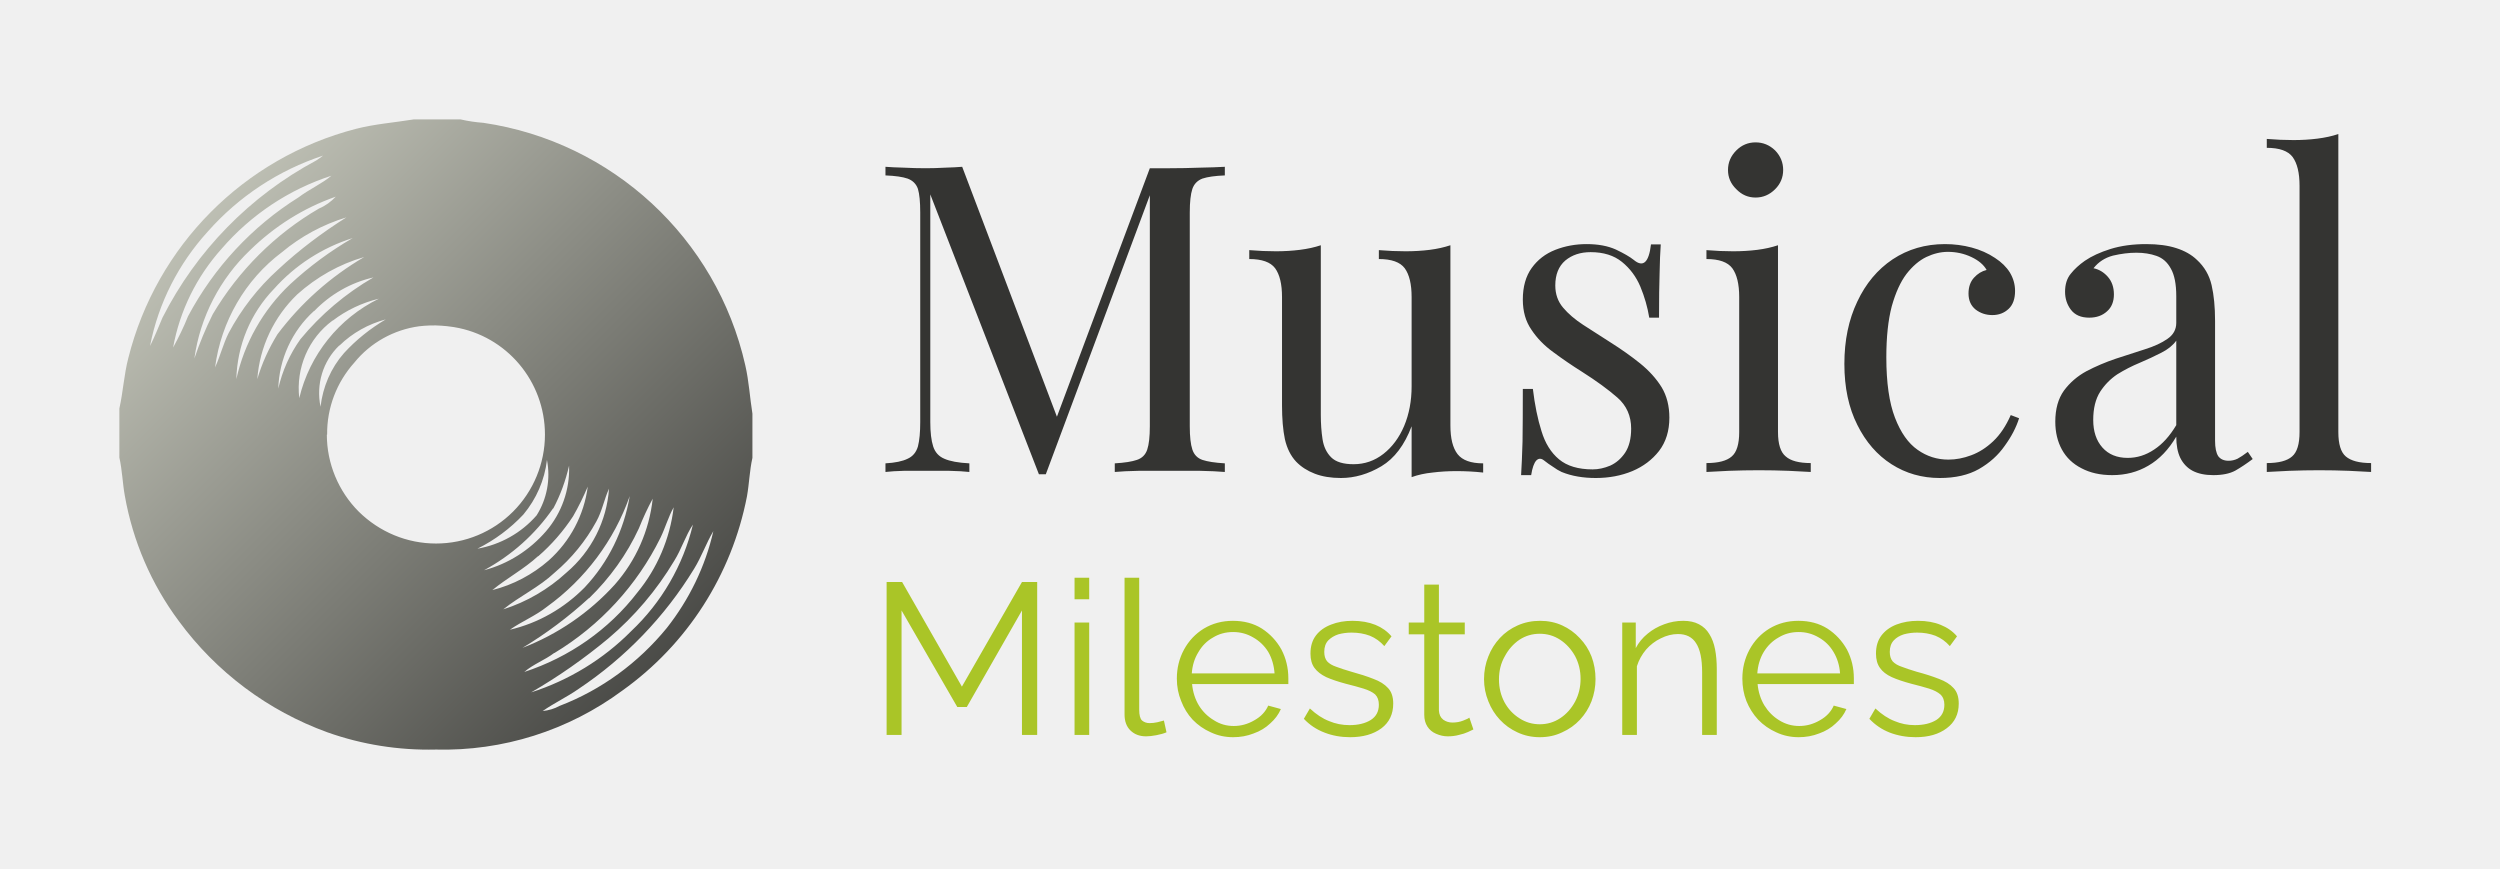
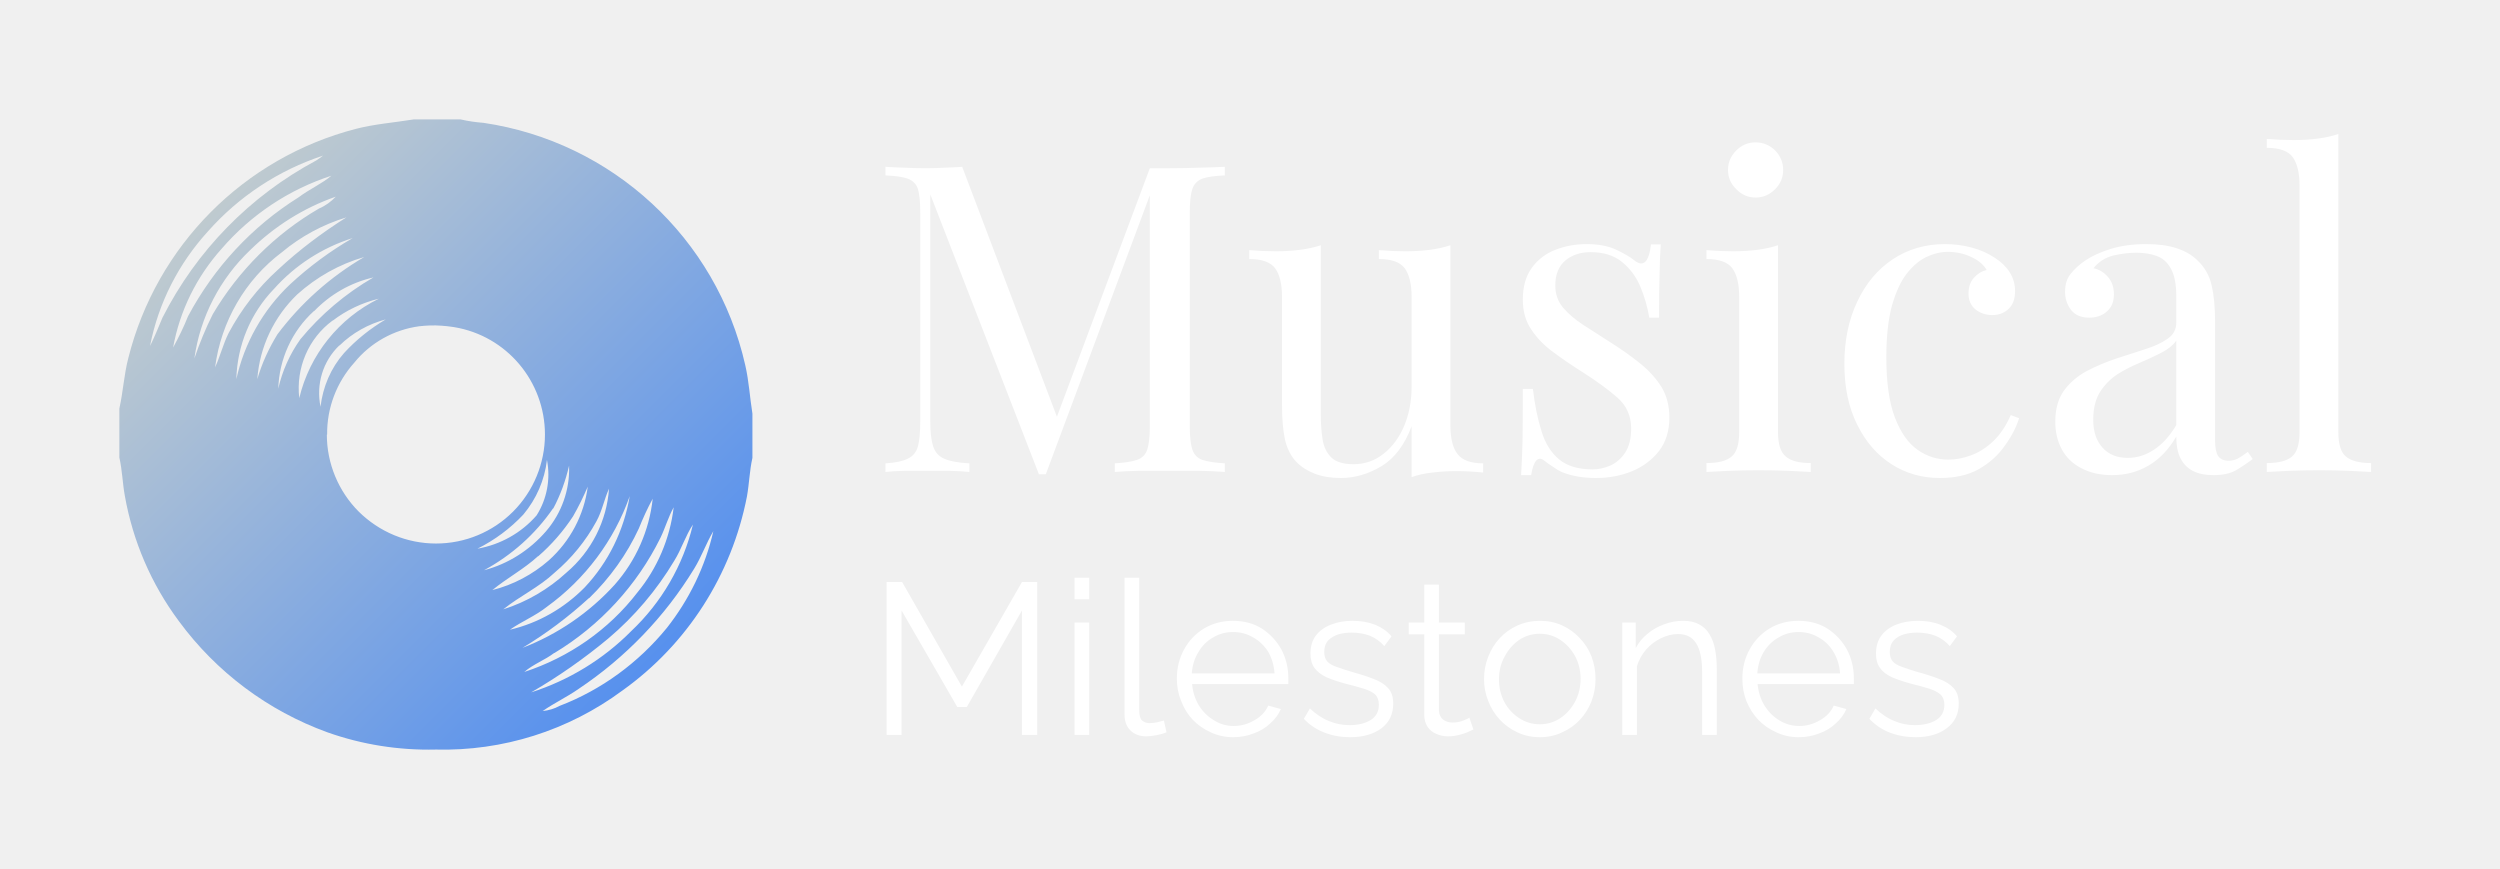
<svg xmlns="http://www.w3.org/2000/svg" version="1.1" xmlnsXlink="http://www.w3.org/1999/xlink" xmlnsSvgjs="http://svgjs.dev/svgjs" viewBox="0 0 8.7 3.024">
  <g transform="matrix(1,0,0,1,3.018417,0.4664594)">
    <g>
-       <path d=" M 1.244 0.114 L 1.244 0.144 Q 1.193 0.146 1.166 0.155 Q 1.14 0.165 1.131 0.191 Q 1.122 0.218 1.122 0.273 L 1.122 1.017 Q 1.122 1.071 1.131 1.098 Q 1.14 1.125 1.166 1.134 Q 1.193 1.143 1.244 1.146 L 1.244 1.176 Q 1.209 1.173 1.157 1.172 Q 1.105 1.172 1.053 1.172 Q 0.995 1.172 0.944 1.172 Q 0.893 1.173 0.861 1.176 L 0.861 1.146 Q 0.912 1.143 0.938 1.134 Q 0.965 1.125 0.974 1.098 Q 0.983 1.071 0.983 1.017 L 0.983 0.192 L 0.989 0.197 L 0.621 1.184 L 0.597 1.184 L 0.219 0.21 L 0.219 1.002 Q 0.219 1.056 0.229 1.087 Q 0.239 1.118 0.268 1.13 Q 0.297 1.143 0.355 1.146 L 0.355 1.176 Q 0.329 1.173 0.285 1.172 Q 0.241 1.172 0.203 1.172 Q 0.165 1.172 0.127 1.172 Q 0.088 1.173 0.063 1.176 L 0.063 1.146 Q 0.114 1.143 0.14 1.13 Q 0.167 1.118 0.176 1.087 Q 0.184 1.056 0.184 1.002 L 0.184 0.273 Q 0.184 0.218 0.176 0.191 Q 0.167 0.165 0.14 0.155 Q 0.114 0.146 0.063 0.144 L 0.063 0.114 Q 0.088 0.116 0.127 0.117 Q 0.165 0.119 0.203 0.119 Q 0.236 0.119 0.271 0.117 Q 0.306 0.116 0.33 0.114 L 0.67 1.011 L 0.645 1.023 L 0.983 0.119 Q 1 0.119 1.018 0.119 Q 1.035 0.119 1.053 0.119 Q 1.105 0.119 1.157 0.117 Q 1.209 0.116 1.244 0.114 Z M 2.029 0.387 L 2.029 1.014 Q 2.029 1.082 2.054 1.114 Q 2.079 1.146 2.143 1.146 L 2.143 1.178 Q 2.097 1.173 2.05 1.173 Q 2.007 1.173 1.967 1.178 Q 1.927 1.182 1.894 1.194 L 1.894 1.017 Q 1.857 1.115 1.789 1.156 Q 1.72 1.197 1.648 1.197 Q 1.596 1.197 1.557 1.182 Q 1.518 1.167 1.492 1.14 Q 1.464 1.11 1.453 1.062 Q 1.443 1.014 1.443 0.944 L 1.443 0.567 Q 1.443 0.5 1.419 0.467 Q 1.395 0.435 1.329 0.435 L 1.329 0.404 Q 1.377 0.408 1.422 0.408 Q 1.465 0.408 1.505 0.403 Q 1.545 0.398 1.578 0.387 L 1.578 0.977 Q 1.578 1.023 1.584 1.062 Q 1.59 1.101 1.614 1.125 Q 1.638 1.149 1.692 1.149 Q 1.75 1.149 1.796 1.113 Q 1.842 1.077 1.868 1.016 Q 1.894 0.954 1.894 0.878 L 1.894 0.567 Q 1.894 0.5 1.87 0.467 Q 1.846 0.435 1.78 0.435 L 1.78 0.404 Q 1.828 0.408 1.873 0.408 Q 1.917 0.408 1.957 0.403 Q 1.996 0.398 2.029 0.387 Z M 2.503 0.383 Q 2.563 0.383 2.605 0.402 Q 2.647 0.422 2.667 0.438 Q 2.716 0.479 2.727 0.384 L 2.761 0.384 Q 2.758 0.426 2.757 0.484 Q 2.755 0.542 2.755 0.639 L 2.721 0.639 Q 2.712 0.584 2.69 0.531 Q 2.668 0.479 2.626 0.445 Q 2.584 0.411 2.517 0.411 Q 2.464 0.411 2.429 0.44 Q 2.394 0.47 2.394 0.527 Q 2.394 0.572 2.421 0.604 Q 2.448 0.636 2.491 0.664 Q 2.535 0.692 2.586 0.725 Q 2.643 0.761 2.689 0.798 Q 2.736 0.836 2.764 0.881 Q 2.791 0.926 2.791 0.987 Q 2.791 1.056 2.755 1.103 Q 2.719 1.149 2.662 1.173 Q 2.604 1.197 2.535 1.197 Q 2.502 1.197 2.473 1.192 Q 2.443 1.187 2.416 1.176 Q 2.401 1.169 2.386 1.158 Q 2.37 1.148 2.355 1.136 Q 2.34 1.124 2.328 1.136 Q 2.316 1.149 2.31 1.187 L 2.275 1.187 Q 2.278 1.139 2.28 1.07 Q 2.281 1.001 2.281 0.887 L 2.316 0.887 Q 2.326 0.971 2.346 1.034 Q 2.365 1.097 2.407 1.132 Q 2.449 1.167 2.524 1.167 Q 2.554 1.167 2.585 1.154 Q 2.616 1.14 2.637 1.109 Q 2.658 1.077 2.658 1.025 Q 2.658 0.959 2.61 0.917 Q 2.562 0.875 2.488 0.828 Q 2.434 0.794 2.387 0.759 Q 2.34 0.725 2.311 0.681 Q 2.281 0.638 2.281 0.576 Q 2.281 0.509 2.312 0.466 Q 2.343 0.423 2.394 0.403 Q 2.445 0.383 2.503 0.383 Z M 3.091 0.029 Q 3.13 0.029 3.159 0.057 Q 3.187 0.086 3.187 0.125 Q 3.187 0.164 3.159 0.192 Q 3.13 0.221 3.091 0.221 Q 3.052 0.221 3.024 0.192 Q 2.995 0.164 2.995 0.125 Q 2.995 0.086 3.024 0.057 Q 3.052 0.029 3.091 0.029 Z M 3.169 0.387 L 3.169 1.037 Q 3.169 1.1 3.196 1.122 Q 3.222 1.145 3.283 1.145 L 3.283 1.176 Q 3.258 1.175 3.206 1.172 Q 3.154 1.17 3.102 1.17 Q 3.051 1.17 2.998 1.172 Q 2.946 1.175 2.92 1.176 L 2.92 1.145 Q 2.982 1.145 3.008 1.122 Q 3.034 1.1 3.034 1.037 L 3.034 0.567 Q 3.034 0.5 3.01 0.467 Q 2.986 0.435 2.92 0.435 L 2.92 0.404 Q 2.968 0.408 3.013 0.408 Q 3.057 0.408 3.097 0.403 Q 3.136 0.398 3.169 0.387 Z M 3.75 0.383 Q 3.798 0.383 3.843 0.395 Q 3.888 0.407 3.924 0.431 Q 3.958 0.453 3.976 0.482 Q 3.994 0.512 3.994 0.546 Q 3.994 0.587 3.972 0.608 Q 3.949 0.63 3.915 0.63 Q 3.882 0.63 3.857 0.611 Q 3.832 0.591 3.832 0.555 Q 3.832 0.521 3.851 0.5 Q 3.87 0.479 3.895 0.473 Q 3.88 0.446 3.842 0.428 Q 3.804 0.41 3.76 0.41 Q 3.723 0.41 3.685 0.428 Q 3.648 0.446 3.616 0.487 Q 3.585 0.528 3.565 0.599 Q 3.546 0.671 3.546 0.777 Q 3.546 0.909 3.576 0.987 Q 3.606 1.065 3.655 1.099 Q 3.703 1.133 3.762 1.133 Q 3.801 1.133 3.841 1.118 Q 3.882 1.103 3.918 1.069 Q 3.954 1.035 3.979 0.978 L 4.008 0.989 Q 3.993 1.037 3.958 1.085 Q 3.924 1.134 3.868 1.166 Q 3.813 1.197 3.732 1.197 Q 3.639 1.197 3.564 1.149 Q 3.489 1.101 3.445 1.012 Q 3.4 0.923 3.4 0.8 Q 3.4 0.677 3.445 0.583 Q 3.489 0.489 3.568 0.436 Q 3.648 0.383 3.75 0.383 Z M 4.332 1.187 Q 4.27 1.187 4.225 1.163 Q 4.18 1.14 4.157 1.098 Q 4.134 1.056 4.134 1.001 Q 4.134 0.935 4.164 0.893 Q 4.195 0.851 4.243 0.825 Q 4.291 0.8 4.344 0.782 Q 4.398 0.765 4.446 0.749 Q 4.494 0.734 4.524 0.713 Q 4.555 0.692 4.555 0.657 L 4.555 0.564 Q 4.555 0.501 4.536 0.468 Q 4.518 0.435 4.486 0.424 Q 4.455 0.413 4.416 0.413 Q 4.378 0.413 4.335 0.423 Q 4.293 0.434 4.267 0.467 Q 4.296 0.473 4.317 0.497 Q 4.338 0.521 4.338 0.558 Q 4.338 0.596 4.314 0.617 Q 4.29 0.639 4.252 0.639 Q 4.209 0.639 4.188 0.611 Q 4.168 0.584 4.168 0.549 Q 4.168 0.51 4.188 0.486 Q 4.207 0.462 4.237 0.441 Q 4.272 0.417 4.326 0.4 Q 4.381 0.383 4.45 0.383 Q 4.512 0.383 4.555 0.397 Q 4.599 0.411 4.627 0.438 Q 4.666 0.474 4.678 0.526 Q 4.69 0.578 4.69 0.65 L 4.69 1.067 Q 4.69 1.104 4.701 1.121 Q 4.713 1.137 4.737 1.137 Q 4.753 1.137 4.768 1.13 Q 4.783 1.122 4.804 1.106 L 4.821 1.131 Q 4.789 1.155 4.761 1.171 Q 4.732 1.187 4.684 1.187 Q 4.641 1.187 4.612 1.172 Q 4.584 1.157 4.569 1.127 Q 4.555 1.098 4.555 1.053 Q 4.515 1.121 4.458 1.154 Q 4.402 1.187 4.332 1.187 Z M 4.386 1.127 Q 4.435 1.127 4.478 1.098 Q 4.521 1.07 4.555 1.013 L 4.555 0.719 Q 4.537 0.744 4.503 0.761 Q 4.468 0.779 4.428 0.796 Q 4.387 0.813 4.35 0.836 Q 4.314 0.86 4.29 0.897 Q 4.266 0.935 4.266 0.995 Q 4.266 1.055 4.298 1.091 Q 4.33 1.127 4.386 1.127 Z M 5.119 2.220446049250313e-16 L 5.119 1.037 Q 5.119 1.1 5.145 1.122 Q 5.172 1.145 5.233 1.145 L 5.233 1.176 Q 5.208 1.175 5.156 1.172 Q 5.104 1.17 5.052 1.17 Q 5.001 1.17 4.948 1.172 Q 4.896 1.175 4.87 1.176 L 4.87 1.145 Q 4.932 1.145 4.958 1.122 Q 4.984 1.1 4.984 1.037 L 4.984 0.18 Q 4.984 0.113 4.96 0.08 Q 4.936 0.048 4.87 0.048 L 4.87 0.017 Q 4.918 0.021 4.963 0.021 Q 5.007 0.021 5.046 0.016 Q 5.086 0.011 5.119 2.220446049250313e-16 Z" fill="#343432" fill-rule="nonzero" />
+       <path d=" M 1.244 0.114 L 1.244 0.144 Q 1.193 0.146 1.166 0.155 Q 1.14 0.165 1.131 0.191 Q 1.122 0.218 1.122 0.273 L 1.122 1.017 Q 1.122 1.071 1.131 1.098 Q 1.14 1.125 1.166 1.134 Q 1.193 1.143 1.244 1.146 L 1.244 1.176 Q 1.209 1.173 1.157 1.172 Q 1.105 1.172 1.053 1.172 Q 0.995 1.172 0.944 1.172 Q 0.893 1.173 0.861 1.176 L 0.861 1.146 Q 0.912 1.143 0.938 1.134 Q 0.965 1.125 0.974 1.098 Q 0.983 1.071 0.983 1.017 L 0.983 0.192 L 0.989 0.197 L 0.621 1.184 L 0.597 1.184 L 0.219 0.21 L 0.219 1.002 Q 0.219 1.056 0.229 1.087 Q 0.239 1.118 0.268 1.13 Q 0.297 1.143 0.355 1.146 L 0.355 1.176 Q 0.329 1.173 0.285 1.172 Q 0.241 1.172 0.203 1.172 Q 0.165 1.172 0.127 1.172 Q 0.088 1.173 0.063 1.176 L 0.063 1.146 Q 0.114 1.143 0.14 1.13 Q 0.167 1.118 0.176 1.087 Q 0.184 1.056 0.184 1.002 L 0.184 0.273 Q 0.184 0.218 0.176 0.191 Q 0.167 0.165 0.14 0.155 Q 0.114 0.146 0.063 0.144 L 0.063 0.114 Q 0.088 0.116 0.127 0.117 Q 0.165 0.119 0.203 0.119 Q 0.236 0.119 0.271 0.117 Q 0.306 0.116 0.33 0.114 L 0.67 1.011 L 0.645 1.023 L 0.983 0.119 Q 1 0.119 1.018 0.119 Q 1.035 0.119 1.053 0.119 Q 1.105 0.119 1.157 0.117 Q 1.209 0.116 1.244 0.114 Z M 2.029 0.387 L 2.029 1.014 Q 2.029 1.082 2.054 1.114 Q 2.079 1.146 2.143 1.146 L 2.143 1.178 Q 2.097 1.173 2.05 1.173 Q 2.007 1.173 1.967 1.178 Q 1.927 1.182 1.894 1.194 L 1.894 1.017 Q 1.857 1.115 1.789 1.156 Q 1.72 1.197 1.648 1.197 Q 1.596 1.197 1.557 1.182 Q 1.518 1.167 1.492 1.14 Q 1.464 1.11 1.453 1.062 Q 1.443 1.014 1.443 0.944 L 1.443 0.567 Q 1.443 0.5 1.419 0.467 Q 1.395 0.435 1.329 0.435 L 1.329 0.404 Q 1.377 0.408 1.422 0.408 Q 1.465 0.408 1.505 0.403 Q 1.545 0.398 1.578 0.387 L 1.578 0.977 Q 1.578 1.023 1.584 1.062 Q 1.59 1.101 1.614 1.125 Q 1.638 1.149 1.692 1.149 Q 1.75 1.149 1.796 1.113 Q 1.842 1.077 1.868 1.016 Q 1.894 0.954 1.894 0.878 L 1.894 0.567 Q 1.894 0.5 1.87 0.467 Q 1.846 0.435 1.78 0.435 L 1.78 0.404 Q 1.828 0.408 1.873 0.408 Q 1.917 0.408 1.957 0.403 Q 1.996 0.398 2.029 0.387 Z M 2.503 0.383 Q 2.563 0.383 2.605 0.402 Q 2.647 0.422 2.667 0.438 Q 2.716 0.479 2.727 0.384 L 2.761 0.384 Q 2.758 0.426 2.757 0.484 Q 2.755 0.542 2.755 0.639 L 2.721 0.639 Q 2.712 0.584 2.69 0.531 Q 2.668 0.479 2.626 0.445 Q 2.584 0.411 2.517 0.411 Q 2.464 0.411 2.429 0.44 Q 2.394 0.47 2.394 0.527 Q 2.394 0.572 2.421 0.604 Q 2.448 0.636 2.491 0.664 Q 2.535 0.692 2.586 0.725 Q 2.643 0.761 2.689 0.798 Q 2.736 0.836 2.764 0.881 Q 2.791 0.926 2.791 0.987 Q 2.791 1.056 2.755 1.103 Q 2.719 1.149 2.662 1.173 Q 2.604 1.197 2.535 1.197 Q 2.502 1.197 2.473 1.192 Q 2.443 1.187 2.416 1.176 Q 2.401 1.169 2.386 1.158 Q 2.37 1.148 2.355 1.136 Q 2.34 1.124 2.328 1.136 Q 2.316 1.149 2.31 1.187 L 2.275 1.187 Q 2.278 1.139 2.28 1.07 Q 2.281 1.001 2.281 0.887 L 2.316 0.887 Q 2.326 0.971 2.346 1.034 Q 2.365 1.097 2.407 1.132 Q 2.449 1.167 2.524 1.167 Q 2.554 1.167 2.585 1.154 Q 2.616 1.14 2.637 1.109 Q 2.658 1.077 2.658 1.025 Q 2.658 0.959 2.61 0.917 Q 2.562 0.875 2.488 0.828 Q 2.434 0.794 2.387 0.759 Q 2.34 0.725 2.311 0.681 Q 2.281 0.638 2.281 0.576 Q 2.281 0.509 2.312 0.466 Q 2.343 0.423 2.394 0.403 Q 2.445 0.383 2.503 0.383 Z M 3.091 0.029 Q 3.13 0.029 3.159 0.057 Q 3.187 0.086 3.187 0.125 Q 3.187 0.164 3.159 0.192 Q 3.13 0.221 3.091 0.221 Q 3.052 0.221 3.024 0.192 Q 2.995 0.164 2.995 0.125 Q 2.995 0.086 3.024 0.057 Q 3.052 0.029 3.091 0.029 Z M 3.169 0.387 L 3.169 1.037 Q 3.169 1.1 3.196 1.122 Q 3.222 1.145 3.283 1.145 L 3.283 1.176 Q 3.258 1.175 3.206 1.172 Q 3.154 1.17 3.102 1.17 Q 3.051 1.17 2.998 1.172 Q 2.946 1.175 2.92 1.176 L 2.92 1.145 Q 2.982 1.145 3.008 1.122 Q 3.034 1.1 3.034 1.037 L 3.034 0.567 Q 3.034 0.5 3.01 0.467 Q 2.986 0.435 2.92 0.435 L 2.92 0.404 Q 2.968 0.408 3.013 0.408 Q 3.057 0.408 3.097 0.403 Q 3.136 0.398 3.169 0.387 Z M 3.75 0.383 Q 3.798 0.383 3.843 0.395 Q 3.888 0.407 3.924 0.431 Q 3.958 0.453 3.976 0.482 Q 3.994 0.512 3.994 0.546 Q 3.994 0.587 3.972 0.608 Q 3.949 0.63 3.915 0.63 Q 3.882 0.63 3.857 0.611 Q 3.832 0.591 3.832 0.555 Q 3.832 0.521 3.851 0.5 Q 3.87 0.479 3.895 0.473 Q 3.88 0.446 3.842 0.428 Q 3.804 0.41 3.76 0.41 Q 3.723 0.41 3.685 0.428 Q 3.648 0.446 3.616 0.487 Q 3.585 0.528 3.565 0.599 Q 3.546 0.671 3.546 0.777 Q 3.546 0.909 3.576 0.987 Q 3.606 1.065 3.655 1.099 Q 3.703 1.133 3.762 1.133 Q 3.801 1.133 3.841 1.118 Q 3.882 1.103 3.918 1.069 Q 3.954 1.035 3.979 0.978 L 4.008 0.989 Q 3.993 1.037 3.958 1.085 Q 3.924 1.134 3.868 1.166 Q 3.813 1.197 3.732 1.197 Q 3.639 1.197 3.564 1.149 Q 3.489 1.101 3.445 1.012 Q 3.4 0.923 3.4 0.8 Q 3.4 0.677 3.445 0.583 Q 3.489 0.489 3.568 0.436 Q 3.648 0.383 3.75 0.383 Z M 4.332 1.187 Q 4.27 1.187 4.225 1.163 Q 4.18 1.14 4.157 1.098 Q 4.134 1.056 4.134 1.001 Q 4.134 0.935 4.164 0.893 Q 4.195 0.851 4.243 0.825 Q 4.291 0.8 4.344 0.782 Q 4.398 0.765 4.446 0.749 Q 4.494 0.734 4.524 0.713 Q 4.555 0.692 4.555 0.657 L 4.555 0.564 Q 4.555 0.501 4.536 0.468 Q 4.518 0.435 4.486 0.424 Q 4.455 0.413 4.416 0.413 Q 4.378 0.413 4.335 0.423 Q 4.293 0.434 4.267 0.467 Q 4.296 0.473 4.317 0.497 Q 4.338 0.521 4.338 0.558 Q 4.338 0.596 4.314 0.617 Q 4.29 0.639 4.252 0.639 Q 4.209 0.639 4.188 0.611 Q 4.168 0.584 4.168 0.549 Q 4.168 0.51 4.188 0.486 Q 4.207 0.462 4.237 0.441 Q 4.272 0.417 4.326 0.4 Q 4.381 0.383 4.45 0.383 Q 4.512 0.383 4.555 0.397 Q 4.599 0.411 4.627 0.438 Q 4.666 0.474 4.678 0.526 Q 4.69 0.578 4.69 0.65 L 4.69 1.067 Q 4.69 1.104 4.701 1.121 Q 4.713 1.137 4.737 1.137 Q 4.753 1.137 4.768 1.13 Q 4.783 1.122 4.804 1.106 L 4.821 1.131 Q 4.789 1.155 4.761 1.171 Q 4.732 1.187 4.684 1.187 Q 4.641 1.187 4.612 1.172 Q 4.584 1.157 4.569 1.127 Q 4.555 1.098 4.555 1.053 Q 4.515 1.121 4.458 1.154 Q 4.402 1.187 4.332 1.187 Z M 4.386 1.127 Q 4.435 1.127 4.478 1.098 Q 4.521 1.07 4.555 1.013 L 4.555 0.719 Q 4.537 0.744 4.503 0.761 Q 4.468 0.779 4.428 0.796 Q 4.387 0.813 4.35 0.836 Q 4.314 0.86 4.29 0.897 Q 4.266 0.935 4.266 0.995 Q 4.266 1.055 4.298 1.091 Q 4.33 1.127 4.386 1.127 Z M 5.119 2.220446049250313e-16 L 5.119 1.037 Q 5.119 1.1 5.145 1.122 Q 5.172 1.145 5.233 1.145 L 5.233 1.176 Q 5.208 1.175 5.156 1.172 Q 5.104 1.17 5.052 1.17 Q 5.001 1.17 4.948 1.172 Q 4.896 1.175 4.87 1.176 L 4.87 1.145 Q 4.932 1.145 4.958 1.122 Q 4.984 1.1 4.984 1.037 L 4.984 0.18 Q 4.984 0.113 4.96 0.08 Q 4.936 0.048 4.87 0.048 L 4.87 0.017 Q 4.918 0.021 4.963 0.021 Q 5.007 0.021 5.046 0.016 Q 5.086 0.011 5.119 2.220446049250313e-16 Z" fill="#ffffff" fill-rule="nonzero" />
    </g>
    <g>
-       <path d=" M 0.538 2.091 L 0.538 1.658 L 0.346 1.994 L 0.313 1.994 L 0.119 1.658 L 0.119 2.091 L 0.067 2.091 L 0.067 1.559 L 0.121 1.559 L 0.329 1.923 L 0.538 1.559 L 0.591 1.559 L 0.591 2.091 L 0.538 2.091 Z M 0.721 2.091 L 0.721 1.7 L 0.772 1.7 L 0.772 2.091 L 0.721 2.091 Z M 0.721 1.619 L 0.721 1.544 L 0.772 1.544 L 0.772 1.619 L 0.721 1.619 Z M 0.895 1.544 L 0.946 1.544 L 0.946 2.003 Q 0.946 2.032 0.956 2.041 Q 0.967 2.05 0.982 2.05 Q 0.995 2.05 1.009 2.047 Q 1.022 2.044 1.032 2.041 L 1.041 2.082 Q 1.027 2.088 1.006 2.092 Q 0.985 2.096 0.97 2.096 Q 0.936 2.096 0.915 2.075 Q 0.895 2.055 0.895 2.02 L 0.895 1.544 Z M 1.273 2.099 Q 1.231 2.099 1.195 2.082 Q 1.159 2.066 1.132 2.038 Q 1.106 2.01 1.092 1.973 Q 1.077 1.937 1.077 1.895 Q 1.077 1.84 1.102 1.794 Q 1.127 1.748 1.171 1.721 Q 1.216 1.694 1.272 1.694 Q 1.33 1.694 1.373 1.721 Q 1.416 1.749 1.441 1.794 Q 1.465 1.84 1.465 1.894 Q 1.465 1.9 1.465 1.905 Q 1.465 1.911 1.465 1.914 L 1.13 1.914 Q 1.134 1.956 1.154 1.989 Q 1.174 2.021 1.206 2.04 Q 1.237 2.06 1.275 2.06 Q 1.313 2.06 1.347 2.04 Q 1.381 2.021 1.395 1.989 L 1.439 2.001 Q 1.427 2.029 1.402 2.051 Q 1.378 2.074 1.344 2.086 Q 1.311 2.099 1.273 2.099 Z M 1.129 1.877 L 1.417 1.877 Q 1.414 1.835 1.395 1.802 Q 1.375 1.77 1.343 1.752 Q 1.311 1.733 1.273 1.733 Q 1.234 1.733 1.203 1.752 Q 1.171 1.77 1.152 1.803 Q 1.132 1.835 1.129 1.877 Z M 1.68 2.099 Q 1.632 2.099 1.591 2.083 Q 1.549 2.067 1.519 2.035 L 1.54 1.999 Q 1.573 2.03 1.607 2.043 Q 1.64 2.057 1.678 2.057 Q 1.723 2.057 1.752 2.039 Q 1.78 2.021 1.78 1.986 Q 1.78 1.963 1.767 1.95 Q 1.753 1.938 1.727 1.93 Q 1.701 1.922 1.665 1.913 Q 1.624 1.902 1.597 1.89 Q 1.57 1.877 1.556 1.858 Q 1.542 1.839 1.542 1.808 Q 1.542 1.77 1.561 1.745 Q 1.58 1.72 1.614 1.707 Q 1.647 1.694 1.688 1.694 Q 1.733 1.694 1.768 1.708 Q 1.802 1.722 1.824 1.748 L 1.799 1.782 Q 1.778 1.758 1.749 1.746 Q 1.72 1.735 1.685 1.735 Q 1.661 1.735 1.639 1.741 Q 1.618 1.748 1.604 1.762 Q 1.59 1.777 1.59 1.802 Q 1.59 1.823 1.6 1.835 Q 1.611 1.847 1.632 1.854 Q 1.653 1.862 1.684 1.871 Q 1.728 1.883 1.761 1.896 Q 1.794 1.908 1.812 1.928 Q 1.83 1.947 1.83 1.982 Q 1.83 2.037 1.789 2.068 Q 1.747 2.099 1.68 2.099 Z M 2.109 2.072 Q 2.103 2.075 2.09 2.081 Q 2.077 2.087 2.059 2.091 Q 2.041 2.096 2.02 2.096 Q 1.999 2.096 1.979 2.087 Q 1.96 2.079 1.949 2.062 Q 1.938 2.045 1.938 2.021 L 1.938 1.741 L 1.884 1.741 L 1.884 1.7 L 1.938 1.7 L 1.938 1.568 L 1.989 1.568 L 1.989 1.7 L 2.079 1.7 L 2.079 1.741 L 1.989 1.741 L 1.989 2.006 Q 1.99 2.027 2.004 2.038 Q 2.018 2.048 2.036 2.048 Q 2.057 2.048 2.074 2.041 Q 2.092 2.034 2.095 2.031 L 2.109 2.072 Z M 2.34 2.099 Q 2.298 2.099 2.262 2.082 Q 2.227 2.066 2.201 2.038 Q 2.175 2.01 2.161 1.974 Q 2.146 1.937 2.146 1.897 Q 2.146 1.855 2.161 1.818 Q 2.175 1.782 2.201 1.754 Q 2.227 1.726 2.263 1.71 Q 2.299 1.694 2.341 1.694 Q 2.383 1.694 2.418 1.71 Q 2.453 1.726 2.479 1.754 Q 2.506 1.782 2.52 1.818 Q 2.534 1.855 2.534 1.897 Q 2.534 1.937 2.52 1.974 Q 2.506 2.01 2.48 2.038 Q 2.454 2.066 2.418 2.082 Q 2.383 2.099 2.34 2.099 Z M 2.198 1.898 Q 2.198 1.941 2.217 1.977 Q 2.236 2.012 2.269 2.033 Q 2.301 2.054 2.34 2.054 Q 2.379 2.054 2.411 2.033 Q 2.443 2.012 2.463 1.975 Q 2.482 1.939 2.482 1.896 Q 2.482 1.853 2.463 1.817 Q 2.443 1.781 2.411 1.76 Q 2.379 1.739 2.34 1.739 Q 2.301 1.739 2.269 1.76 Q 2.237 1.782 2.218 1.818 Q 2.198 1.853 2.198 1.898 Z M 2.956 2.091 L 2.905 2.091 L 2.905 1.873 Q 2.905 1.804 2.884 1.772 Q 2.864 1.74 2.821 1.74 Q 2.791 1.74 2.761 1.755 Q 2.732 1.769 2.71 1.794 Q 2.688 1.82 2.678 1.852 L 2.678 2.091 L 2.627 2.091 L 2.627 1.7 L 2.674 1.7 L 2.674 1.789 Q 2.689 1.76 2.715 1.739 Q 2.74 1.718 2.773 1.706 Q 2.805 1.694 2.839 1.694 Q 2.872 1.694 2.894 1.706 Q 2.917 1.718 2.93 1.74 Q 2.944 1.762 2.95 1.793 Q 2.956 1.824 2.956 1.862 L 2.956 2.091 Z M 3.241 2.099 Q 3.199 2.099 3.163 2.082 Q 3.127 2.066 3.1 2.038 Q 3.074 2.01 3.059 1.973 Q 3.045 1.937 3.045 1.895 Q 3.045 1.84 3.07 1.794 Q 3.095 1.748 3.139 1.721 Q 3.184 1.694 3.24 1.694 Q 3.298 1.694 3.341 1.721 Q 3.384 1.749 3.409 1.794 Q 3.433 1.84 3.433 1.894 Q 3.433 1.9 3.433 1.905 Q 3.433 1.911 3.433 1.914 L 3.098 1.914 Q 3.102 1.956 3.122 1.989 Q 3.142 2.021 3.173 2.04 Q 3.205 2.06 3.243 2.06 Q 3.281 2.06 3.315 2.04 Q 3.349 2.021 3.363 1.989 L 3.407 2.001 Q 3.395 2.029 3.37 2.051 Q 3.346 2.074 3.312 2.086 Q 3.279 2.099 3.241 2.099 Z M 3.097 1.877 L 3.385 1.877 Q 3.382 1.835 3.362 1.802 Q 3.343 1.77 3.311 1.752 Q 3.279 1.733 3.241 1.733 Q 3.202 1.733 3.171 1.752 Q 3.139 1.77 3.119 1.803 Q 3.1 1.835 3.097 1.877 Z M 3.648 2.099 Q 3.6 2.099 3.558 2.083 Q 3.517 2.067 3.487 2.035 L 3.508 1.999 Q 3.541 2.03 3.575 2.043 Q 3.608 2.057 3.645 2.057 Q 3.691 2.057 3.72 2.039 Q 3.748 2.021 3.748 1.986 Q 3.748 1.963 3.734 1.95 Q 3.72 1.938 3.695 1.93 Q 3.669 1.922 3.633 1.913 Q 3.592 1.902 3.565 1.89 Q 3.537 1.877 3.524 1.858 Q 3.51 1.839 3.51 1.808 Q 3.51 1.77 3.529 1.745 Q 3.548 1.72 3.581 1.707 Q 3.615 1.694 3.656 1.694 Q 3.701 1.694 3.735 1.708 Q 3.77 1.722 3.792 1.748 L 3.767 1.782 Q 3.746 1.758 3.717 1.746 Q 3.688 1.735 3.653 1.735 Q 3.629 1.735 3.607 1.741 Q 3.585 1.748 3.572 1.762 Q 3.558 1.777 3.558 1.802 Q 3.558 1.823 3.568 1.835 Q 3.579 1.847 3.6 1.854 Q 3.621 1.862 3.651 1.871 Q 3.696 1.883 3.729 1.896 Q 3.762 1.908 3.78 1.928 Q 3.798 1.947 3.798 1.982 Q 3.798 2.037 3.756 2.068 Q 3.715 2.099 3.648 2.099 Z" fill="#aac527" fill-rule="nonzero" />
+       <path d=" M 0.538 2.091 L 0.538 1.658 L 0.346 1.994 L 0.313 1.994 L 0.119 1.658 L 0.119 2.091 L 0.067 2.091 L 0.067 1.559 L 0.121 1.559 L 0.329 1.923 L 0.538 1.559 L 0.591 1.559 L 0.591 2.091 L 0.538 2.091 Z M 0.721 2.091 L 0.721 1.7 L 0.772 1.7 L 0.772 2.091 L 0.721 2.091 Z M 0.721 1.619 L 0.721 1.544 L 0.772 1.544 L 0.772 1.619 L 0.721 1.619 Z M 0.895 1.544 L 0.946 1.544 L 0.946 2.003 Q 0.946 2.032 0.956 2.041 Q 0.967 2.05 0.982 2.05 Q 0.995 2.05 1.009 2.047 Q 1.022 2.044 1.032 2.041 L 1.041 2.082 Q 1.027 2.088 1.006 2.092 Q 0.985 2.096 0.97 2.096 Q 0.936 2.096 0.915 2.075 Q 0.895 2.055 0.895 2.02 L 0.895 1.544 Z M 1.273 2.099 Q 1.231 2.099 1.195 2.082 Q 1.159 2.066 1.132 2.038 Q 1.106 2.01 1.092 1.973 Q 1.077 1.937 1.077 1.895 Q 1.077 1.84 1.102 1.794 Q 1.127 1.748 1.171 1.721 Q 1.216 1.694 1.272 1.694 Q 1.33 1.694 1.373 1.721 Q 1.416 1.749 1.441 1.794 Q 1.465 1.84 1.465 1.894 Q 1.465 1.9 1.465 1.905 Q 1.465 1.911 1.465 1.914 L 1.13 1.914 Q 1.134 1.956 1.154 1.989 Q 1.174 2.021 1.206 2.04 Q 1.237 2.06 1.275 2.06 Q 1.313 2.06 1.347 2.04 Q 1.381 2.021 1.395 1.989 L 1.439 2.001 Q 1.427 2.029 1.402 2.051 Q 1.378 2.074 1.344 2.086 Q 1.311 2.099 1.273 2.099 Z M 1.129 1.877 L 1.417 1.877 Q 1.414 1.835 1.395 1.802 Q 1.375 1.77 1.343 1.752 Q 1.311 1.733 1.273 1.733 Q 1.234 1.733 1.203 1.752 Q 1.171 1.77 1.152 1.803 Q 1.132 1.835 1.129 1.877 Z M 1.68 2.099 Q 1.632 2.099 1.591 2.083 Q 1.549 2.067 1.519 2.035 L 1.54 1.999 Q 1.573 2.03 1.607 2.043 Q 1.64 2.057 1.678 2.057 Q 1.723 2.057 1.752 2.039 Q 1.78 2.021 1.78 1.986 Q 1.78 1.963 1.767 1.95 Q 1.753 1.938 1.727 1.93 Q 1.701 1.922 1.665 1.913 Q 1.624 1.902 1.597 1.89 Q 1.57 1.877 1.556 1.858 Q 1.542 1.839 1.542 1.808 Q 1.542 1.77 1.561 1.745 Q 1.58 1.72 1.614 1.707 Q 1.647 1.694 1.688 1.694 Q 1.733 1.694 1.768 1.708 Q 1.802 1.722 1.824 1.748 L 1.799 1.782 Q 1.778 1.758 1.749 1.746 Q 1.72 1.735 1.685 1.735 Q 1.661 1.735 1.639 1.741 Q 1.618 1.748 1.604 1.762 Q 1.59 1.777 1.59 1.802 Q 1.59 1.823 1.6 1.835 Q 1.611 1.847 1.632 1.854 Q 1.653 1.862 1.684 1.871 Q 1.728 1.883 1.761 1.896 Q 1.794 1.908 1.812 1.928 Q 1.83 1.947 1.83 1.982 Q 1.83 2.037 1.789 2.068 Q 1.747 2.099 1.68 2.099 Z M 2.109 2.072 Q 2.103 2.075 2.09 2.081 Q 2.077 2.087 2.059 2.091 Q 2.041 2.096 2.02 2.096 Q 1.999 2.096 1.979 2.087 Q 1.96 2.079 1.949 2.062 Q 1.938 2.045 1.938 2.021 L 1.938 1.741 L 1.884 1.741 L 1.884 1.7 L 1.938 1.7 L 1.938 1.568 L 1.989 1.568 L 1.989 1.7 L 2.079 1.7 L 2.079 1.741 L 1.989 1.741 L 1.989 2.006 Q 1.99 2.027 2.004 2.038 Q 2.018 2.048 2.036 2.048 Q 2.057 2.048 2.074 2.041 Q 2.092 2.034 2.095 2.031 L 2.109 2.072 Z M 2.34 2.099 Q 2.298 2.099 2.262 2.082 Q 2.227 2.066 2.201 2.038 Q 2.175 2.01 2.161 1.974 Q 2.146 1.937 2.146 1.897 Q 2.146 1.855 2.161 1.818 Q 2.175 1.782 2.201 1.754 Q 2.227 1.726 2.263 1.71 Q 2.299 1.694 2.341 1.694 Q 2.383 1.694 2.418 1.71 Q 2.453 1.726 2.479 1.754 Q 2.506 1.782 2.52 1.818 Q 2.534 1.855 2.534 1.897 Q 2.534 1.937 2.52 1.974 Q 2.506 2.01 2.48 2.038 Q 2.454 2.066 2.418 2.082 Q 2.383 2.099 2.34 2.099 Z M 2.198 1.898 Q 2.198 1.941 2.217 1.977 Q 2.236 2.012 2.269 2.033 Q 2.301 2.054 2.34 2.054 Q 2.379 2.054 2.411 2.033 Q 2.443 2.012 2.463 1.975 Q 2.482 1.939 2.482 1.896 Q 2.482 1.853 2.463 1.817 Q 2.443 1.781 2.411 1.76 Q 2.379 1.739 2.34 1.739 Q 2.301 1.739 2.269 1.76 Q 2.237 1.782 2.218 1.818 Q 2.198 1.853 2.198 1.898 Z M 2.956 2.091 L 2.905 2.091 L 2.905 1.873 Q 2.905 1.804 2.884 1.772 Q 2.864 1.74 2.821 1.74 Q 2.791 1.74 2.761 1.755 Q 2.732 1.769 2.71 1.794 Q 2.688 1.82 2.678 1.852 L 2.678 2.091 L 2.627 2.091 L 2.627 1.7 L 2.674 1.7 L 2.674 1.789 Q 2.689 1.76 2.715 1.739 Q 2.74 1.718 2.773 1.706 Q 2.805 1.694 2.839 1.694 Q 2.872 1.694 2.894 1.706 Q 2.917 1.718 2.93 1.74 Q 2.944 1.762 2.95 1.793 Q 2.956 1.824 2.956 1.862 L 2.956 2.091 Z M 3.241 2.099 Q 3.199 2.099 3.163 2.082 Q 3.127 2.066 3.1 2.038 Q 3.074 2.01 3.059 1.973 Q 3.045 1.937 3.045 1.895 Q 3.045 1.84 3.07 1.794 Q 3.095 1.748 3.139 1.721 Q 3.184 1.694 3.24 1.694 Q 3.298 1.694 3.341 1.721 Q 3.384 1.749 3.409 1.794 Q 3.433 1.84 3.433 1.894 Q 3.433 1.9 3.433 1.905 Q 3.433 1.911 3.433 1.914 L 3.098 1.914 Q 3.102 1.956 3.122 1.989 Q 3.142 2.021 3.173 2.04 Q 3.205 2.06 3.243 2.06 Q 3.281 2.06 3.315 2.04 Q 3.349 2.021 3.363 1.989 L 3.407 2.001 Q 3.395 2.029 3.37 2.051 Q 3.346 2.074 3.312 2.086 Q 3.279 2.099 3.241 2.099 Z M 3.097 1.877 L 3.385 1.877 Q 3.382 1.835 3.362 1.802 Q 3.343 1.77 3.311 1.752 Q 3.279 1.733 3.241 1.733 Q 3.202 1.733 3.171 1.752 Q 3.139 1.77 3.119 1.803 Q 3.1 1.835 3.097 1.877 Z M 3.648 2.099 Q 3.6 2.099 3.558 2.083 Q 3.517 2.067 3.487 2.035 L 3.508 1.999 Q 3.541 2.03 3.575 2.043 Q 3.608 2.057 3.645 2.057 Q 3.691 2.057 3.72 2.039 Q 3.748 2.021 3.748 1.986 Q 3.748 1.963 3.734 1.95 Q 3.72 1.938 3.695 1.93 Q 3.669 1.922 3.633 1.913 Q 3.592 1.902 3.565 1.89 Q 3.537 1.877 3.524 1.858 Q 3.51 1.839 3.51 1.808 Q 3.51 1.77 3.529 1.745 Q 3.548 1.72 3.581 1.707 Q 3.615 1.694 3.656 1.694 Q 3.701 1.694 3.735 1.708 Q 3.77 1.722 3.792 1.748 L 3.767 1.782 Q 3.746 1.758 3.717 1.746 Q 3.688 1.735 3.653 1.735 Q 3.629 1.735 3.607 1.741 Q 3.585 1.748 3.572 1.762 Q 3.558 1.777 3.558 1.802 Q 3.558 1.823 3.568 1.835 Q 3.579 1.847 3.6 1.854 Q 3.621 1.862 3.651 1.871 Q 3.696 1.883 3.729 1.896 Q 3.762 1.908 3.78 1.928 Q 3.798 1.947 3.798 1.982 Q 3.798 2.037 3.756 2.068 Q 3.715 2.099 3.648 2.099 Z" fill="#ffffff" fill-rule="nonzero" />
    </g>
    <g clip-path="url(&quot;#SvgjsClipPath1002&quot;)">
      <g clip-path="url(&quot;#SvgjsClipPath1000&quot;)">
        <path d=" M -0.425 0.804 C -0.525 0.362 -0.888 0.027 -1.336 -0.039 C -1.363 -0.041 -1.39 -0.045 -1.416 -0.051 L -1.578 -0.051 C -1.646 -0.04 -1.714 -0.035 -1.78 -0.018 C -2.17 0.083 -2.474 0.389 -2.572 0.78 C -2.587 0.838 -2.59 0.897 -2.603 0.955 L -2.603 1.126 C -2.593 1.17 -2.592 1.215 -2.584 1.259 C -2.556 1.417 -2.492 1.566 -2.396 1.695 C -2.266 1.872 -2.086 2.007 -1.879 2.082 C -1.758 2.125 -1.63 2.145 -1.502 2.142 C -1.269 2.148 -1.041 2.076 -0.853 1.937 C -0.627 1.776 -0.472 1.534 -0.419 1.261 C -0.411 1.216 -0.41 1.171 -0.4 1.127 L -0.4 0.973 C -0.409 0.917 -0.412 0.86 -0.425 0.804 Z M -2.496 0.736 C -2.467 0.588 -2.397 0.451 -2.295 0.339 C -2.187 0.217 -2.049 0.126 -1.894 0.075 C -1.902 0.081 -1.91 0.087 -1.918 0.092 C -2.148 0.215 -2.335 0.406 -2.453 0.639 C -2.467 0.672 -2.48 0.705 -2.496 0.737 Z M -2.416 0.743 C -2.393 0.615 -2.334 0.496 -2.247 0.399 C -2.145 0.281 -2.013 0.193 -1.865 0.145 C -1.9 0.174 -1.942 0.192 -1.979 0.22 C -2.142 0.322 -2.274 0.465 -2.364 0.634 C -2.379 0.672 -2.397 0.708 -2.416 0.743 Z M -2.342 0.781 C -2.322 0.637 -2.253 0.504 -2.148 0.404 C -2.063 0.321 -1.962 0.257 -1.85 0.218 C -1.866 0.235 -1.886 0.25 -1.908 0.259 C -2.061 0.348 -2.188 0.475 -2.278 0.627 C -2.303 0.677 -2.324 0.728 -2.342 0.781 Z M -2.27 0.812 C -2.249 0.652 -2.165 0.507 -2.037 0.411 C -1.971 0.356 -1.895 0.315 -1.813 0.29 C -1.897 0.343 -1.977 0.403 -2.05 0.471 C -2.12 0.534 -2.179 0.61 -2.223 0.693 C -2.242 0.731 -2.252 0.773 -2.27 0.812 Z M -2.065 0.539 C -1.991 0.456 -1.896 0.395 -1.791 0.362 C -1.869 0.407 -1.942 0.461 -2.009 0.523 C -2.103 0.612 -2.168 0.727 -2.196 0.853 C -2.193 0.736 -2.147 0.624 -2.065 0.539 Z M -2.123 0.853 C -2.115 0.741 -2.065 0.636 -1.984 0.558 C -1.917 0.498 -1.838 0.453 -1.751 0.428 C -1.869 0.497 -1.971 0.588 -2.053 0.697 C -2.083 0.746 -2.107 0.798 -2.123 0.853 Z M -1.925 0.616 C -1.869 0.558 -1.798 0.517 -1.719 0.499 C -1.816 0.555 -1.902 0.628 -1.973 0.714 C -2.01 0.766 -2.036 0.824 -2.05 0.886 C -2.047 0.783 -2.002 0.685 -1.926 0.616 Z M -1.86 0.649 C -1.813 0.613 -1.758 0.587 -1.7 0.573 C -1.839 0.641 -1.941 0.768 -1.977 0.919 C -1.989 0.814 -1.945 0.711 -1.861 0.649 Z M -1.837 0.736 C -1.792 0.692 -1.736 0.661 -1.676 0.645 C -1.73 0.677 -1.779 0.716 -1.821 0.762 C -1.867 0.814 -1.895 0.88 -1.903 0.949 C -1.919 0.871 -1.895 0.791 -1.838 0.736 Z M -1.88 1.046 C -1.881 0.953 -1.847 0.864 -1.785 0.795 C -1.729 0.726 -1.648 0.681 -1.56 0.669 C -1.534 0.666 -1.508 0.665 -1.482 0.667 C -1.469 0.668 -1.457 0.669 -1.445 0.671 L -1.438 0.672 C -1.256 0.702 -1.122 0.86 -1.122 1.046 C -1.122 1.146 -1.162 1.243 -1.233 1.314 C -1.304 1.385 -1.4 1.425 -1.501 1.425 C -1.602 1.425 -1.698 1.385 -1.77 1.314 C -1.841 1.243 -1.881 1.146 -1.881 1.046 Z M -1.197 1.324 C -1.152 1.27 -1.123 1.204 -1.115 1.134 C -1.102 1.201 -1.115 1.27 -1.151 1.327 C -1.204 1.388 -1.277 1.429 -1.357 1.443 C -1.297 1.413 -1.243 1.373 -1.197 1.324 Z M -1.093 1.303 C -1.068 1.256 -1.05 1.206 -1.038 1.154 C -1.035 1.238 -1.064 1.319 -1.118 1.382 C -1.175 1.448 -1.25 1.496 -1.334 1.518 C -1.238 1.466 -1.156 1.393 -1.094 1.303 Z M -1.145 1.469 C -1.099 1.429 -1.058 1.382 -1.024 1.33 C -1.005 1.297 -0.988 1.262 -0.973 1.227 C -0.986 1.326 -1.034 1.417 -1.109 1.484 C -1.165 1.533 -1.233 1.569 -1.305 1.587 C -1.254 1.545 -1.195 1.514 -1.146 1.469 Z M -1.088 1.526 C -1.029 1.476 -0.98 1.416 -0.943 1.348 C -0.923 1.312 -0.916 1.271 -0.899 1.234 C -0.907 1.347 -0.96 1.452 -1.047 1.526 C -1.11 1.584 -1.185 1.628 -1.267 1.654 C -1.21 1.608 -1.142 1.577 -1.088 1.526 Z M -1.115 1.645 C -0.982 1.549 -0.881 1.414 -0.827 1.26 C -0.847 1.379 -0.901 1.49 -0.984 1.578 C -1.055 1.65 -1.145 1.702 -1.244 1.725 C -1.203 1.696 -1.155 1.677 -1.115 1.645 Z M -0.968 1.615 C -0.896 1.545 -0.837 1.463 -0.795 1.372 C -0.781 1.337 -0.765 1.302 -0.747 1.269 C -0.759 1.38 -0.805 1.484 -0.879 1.568 C -0.968 1.666 -1.078 1.741 -1.2 1.788 C -1.117 1.738 -1.04 1.68 -0.969 1.615 Z M -1.089 1.806 C -0.93 1.71 -0.802 1.571 -0.72 1.405 C -0.703 1.37 -0.693 1.333 -0.674 1.299 C -0.687 1.408 -0.731 1.511 -0.8 1.595 C -0.9 1.725 -1.038 1.821 -1.194 1.872 C -1.163 1.845 -1.123 1.831 -1.09 1.806 Z M -0.901 1.755 C -0.81 1.678 -0.733 1.587 -0.672 1.485 C -0.647 1.445 -0.633 1.398 -0.607 1.359 C -0.641 1.501 -0.716 1.63 -0.822 1.73 C -0.919 1.828 -1.039 1.901 -1.17 1.943 C -1.075 1.888 -0.985 1.825 -0.901 1.755 Z M -0.698 1.719 C -0.797 1.84 -0.925 1.934 -1.071 1.99 C -1.089 2 -1.11 2.006 -1.13 2.008 C -1.09 1.98 -1.045 1.959 -1.005 1.931 C -0.842 1.822 -0.705 1.68 -0.603 1.513 C -0.577 1.471 -0.561 1.424 -0.536 1.382 C -0.564 1.505 -0.62 1.62 -0.698 1.719 Z" fill="url(#gradient-7390ff35-6ca3-45bc-8dbe-8cb01c93fd9c_0)" transform="matrix(1,0,0,1,0,0)" fill-rule="nonzero" />
      </g>
    </g>
  </g>
  <defs>
    <clipPath id="SvgjsClipPath1002">
      <path d=" M -2.603 -0.051 h 2.203 v 2.193 h -2.203 Z" />
    </clipPath>
    <clipPath id="SvgjsClipPath1000">
      <path d=" M -2.603 -0.051 L -0.4 -0.051 L -0.4 2.142 L -2.603 2.142 Z" />
    </clipPath>
    <linearGradient id="gradient-7390ff35-6ca3-45bc-8dbe-8cb01c93fd9c_0" x1="0" x2="1" y1="0" y2="1">
      <stop stop-color="#d4d6c9" offset="0" />
-       <stop stop-color="#343432" offset="1" />
+       <stop stop-color="#4285F4" offset="1" />
    </linearGradient>
  </defs>
</svg>
